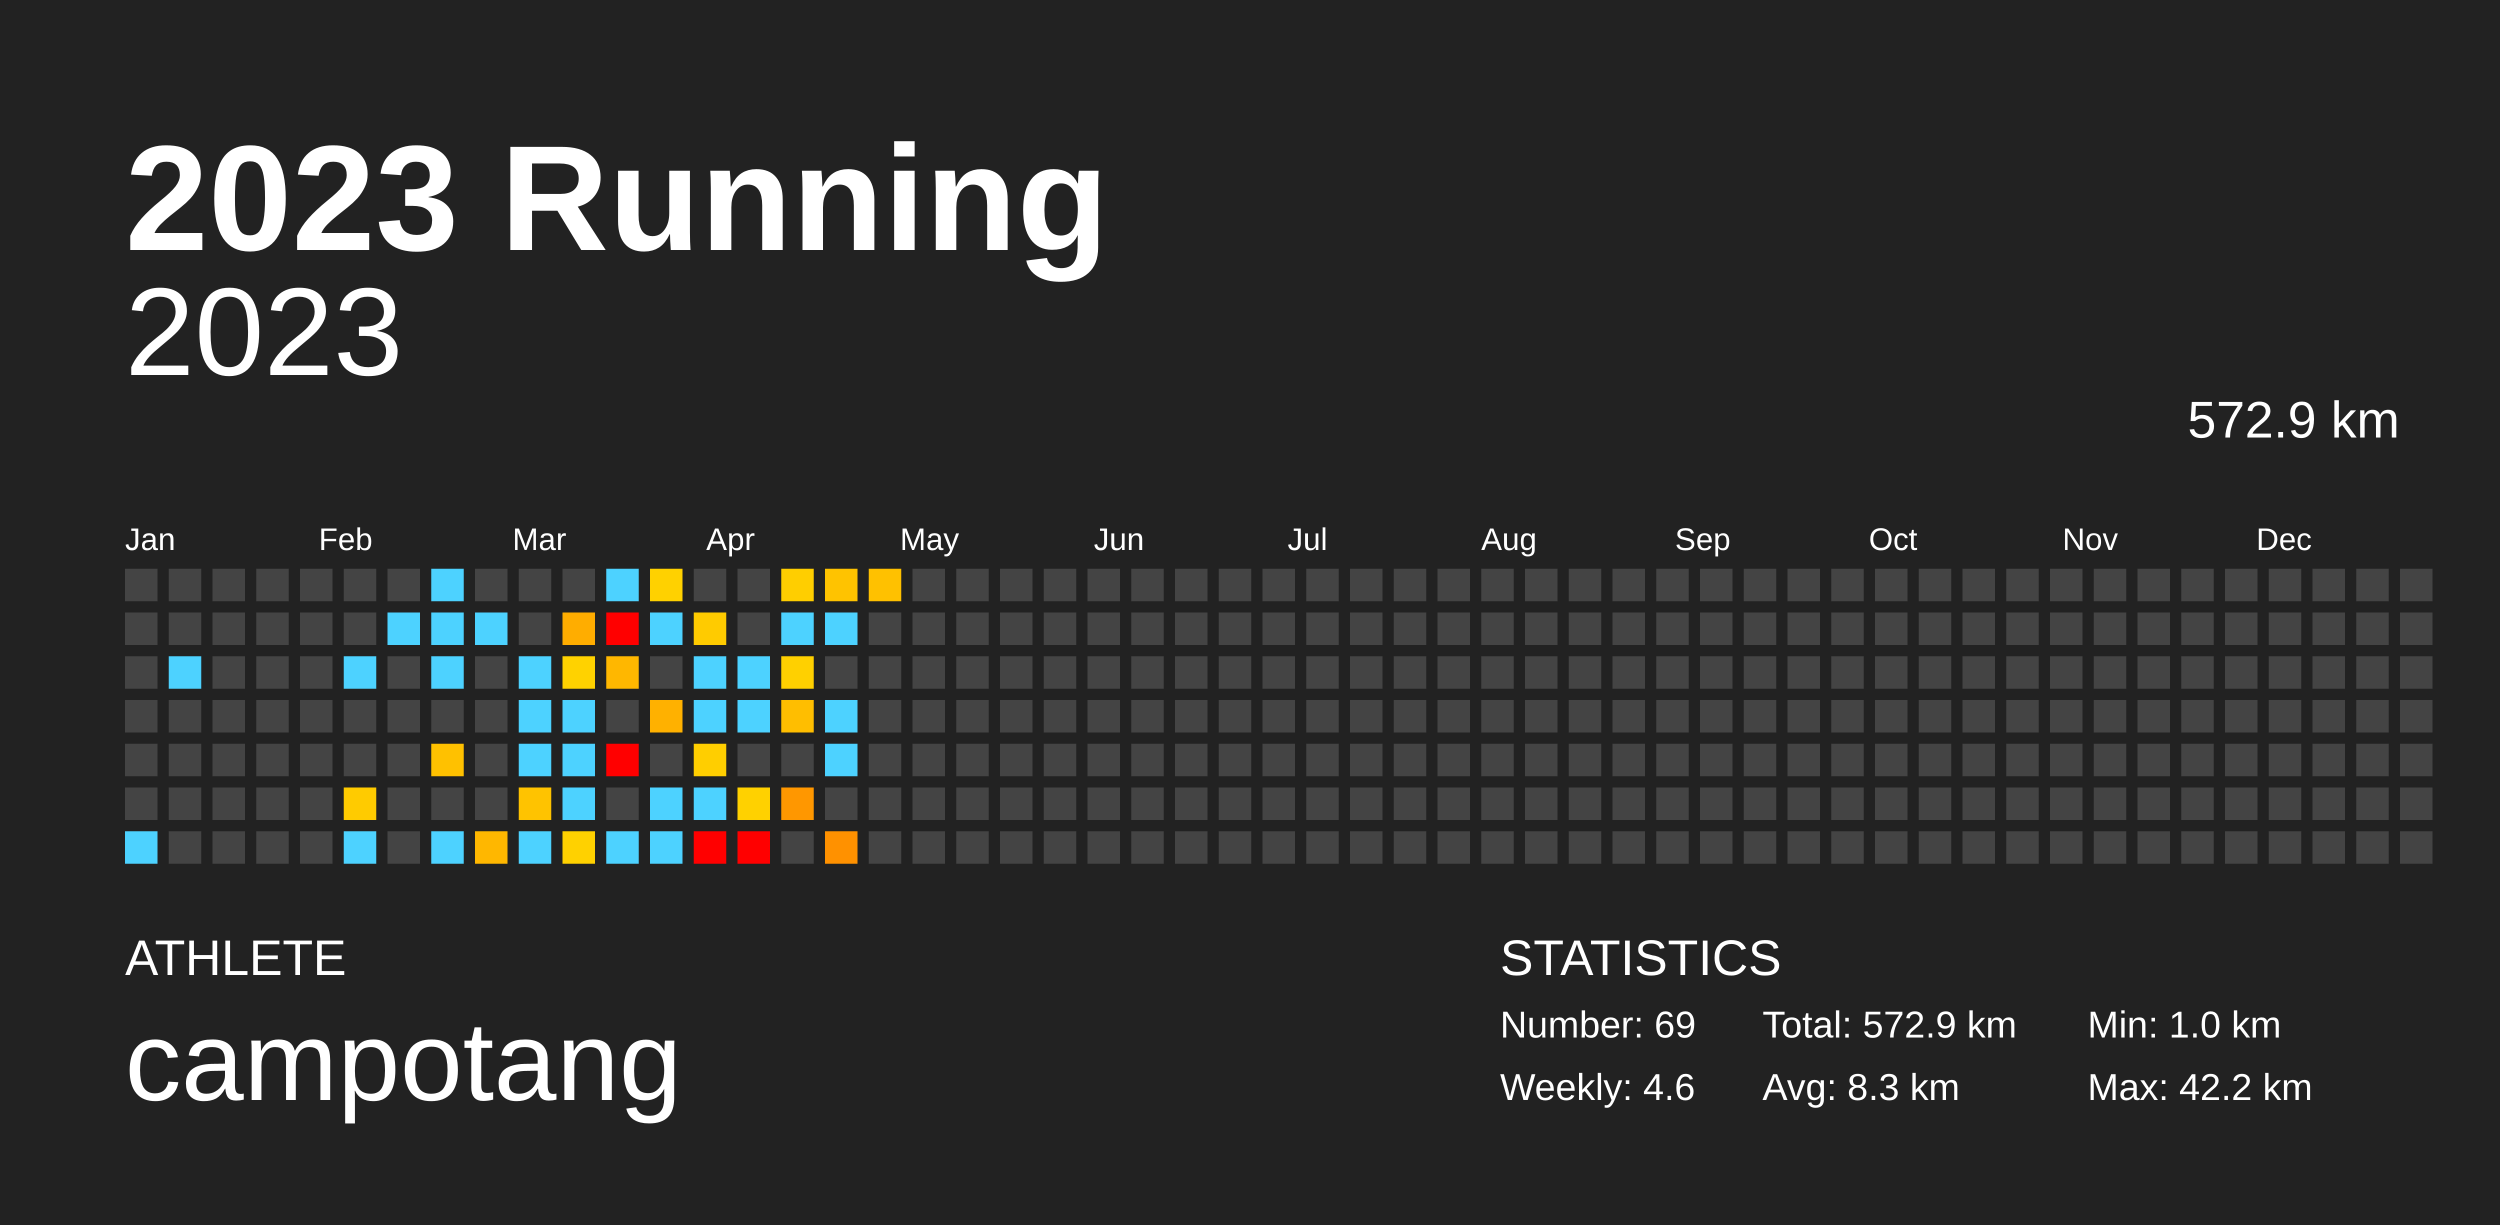
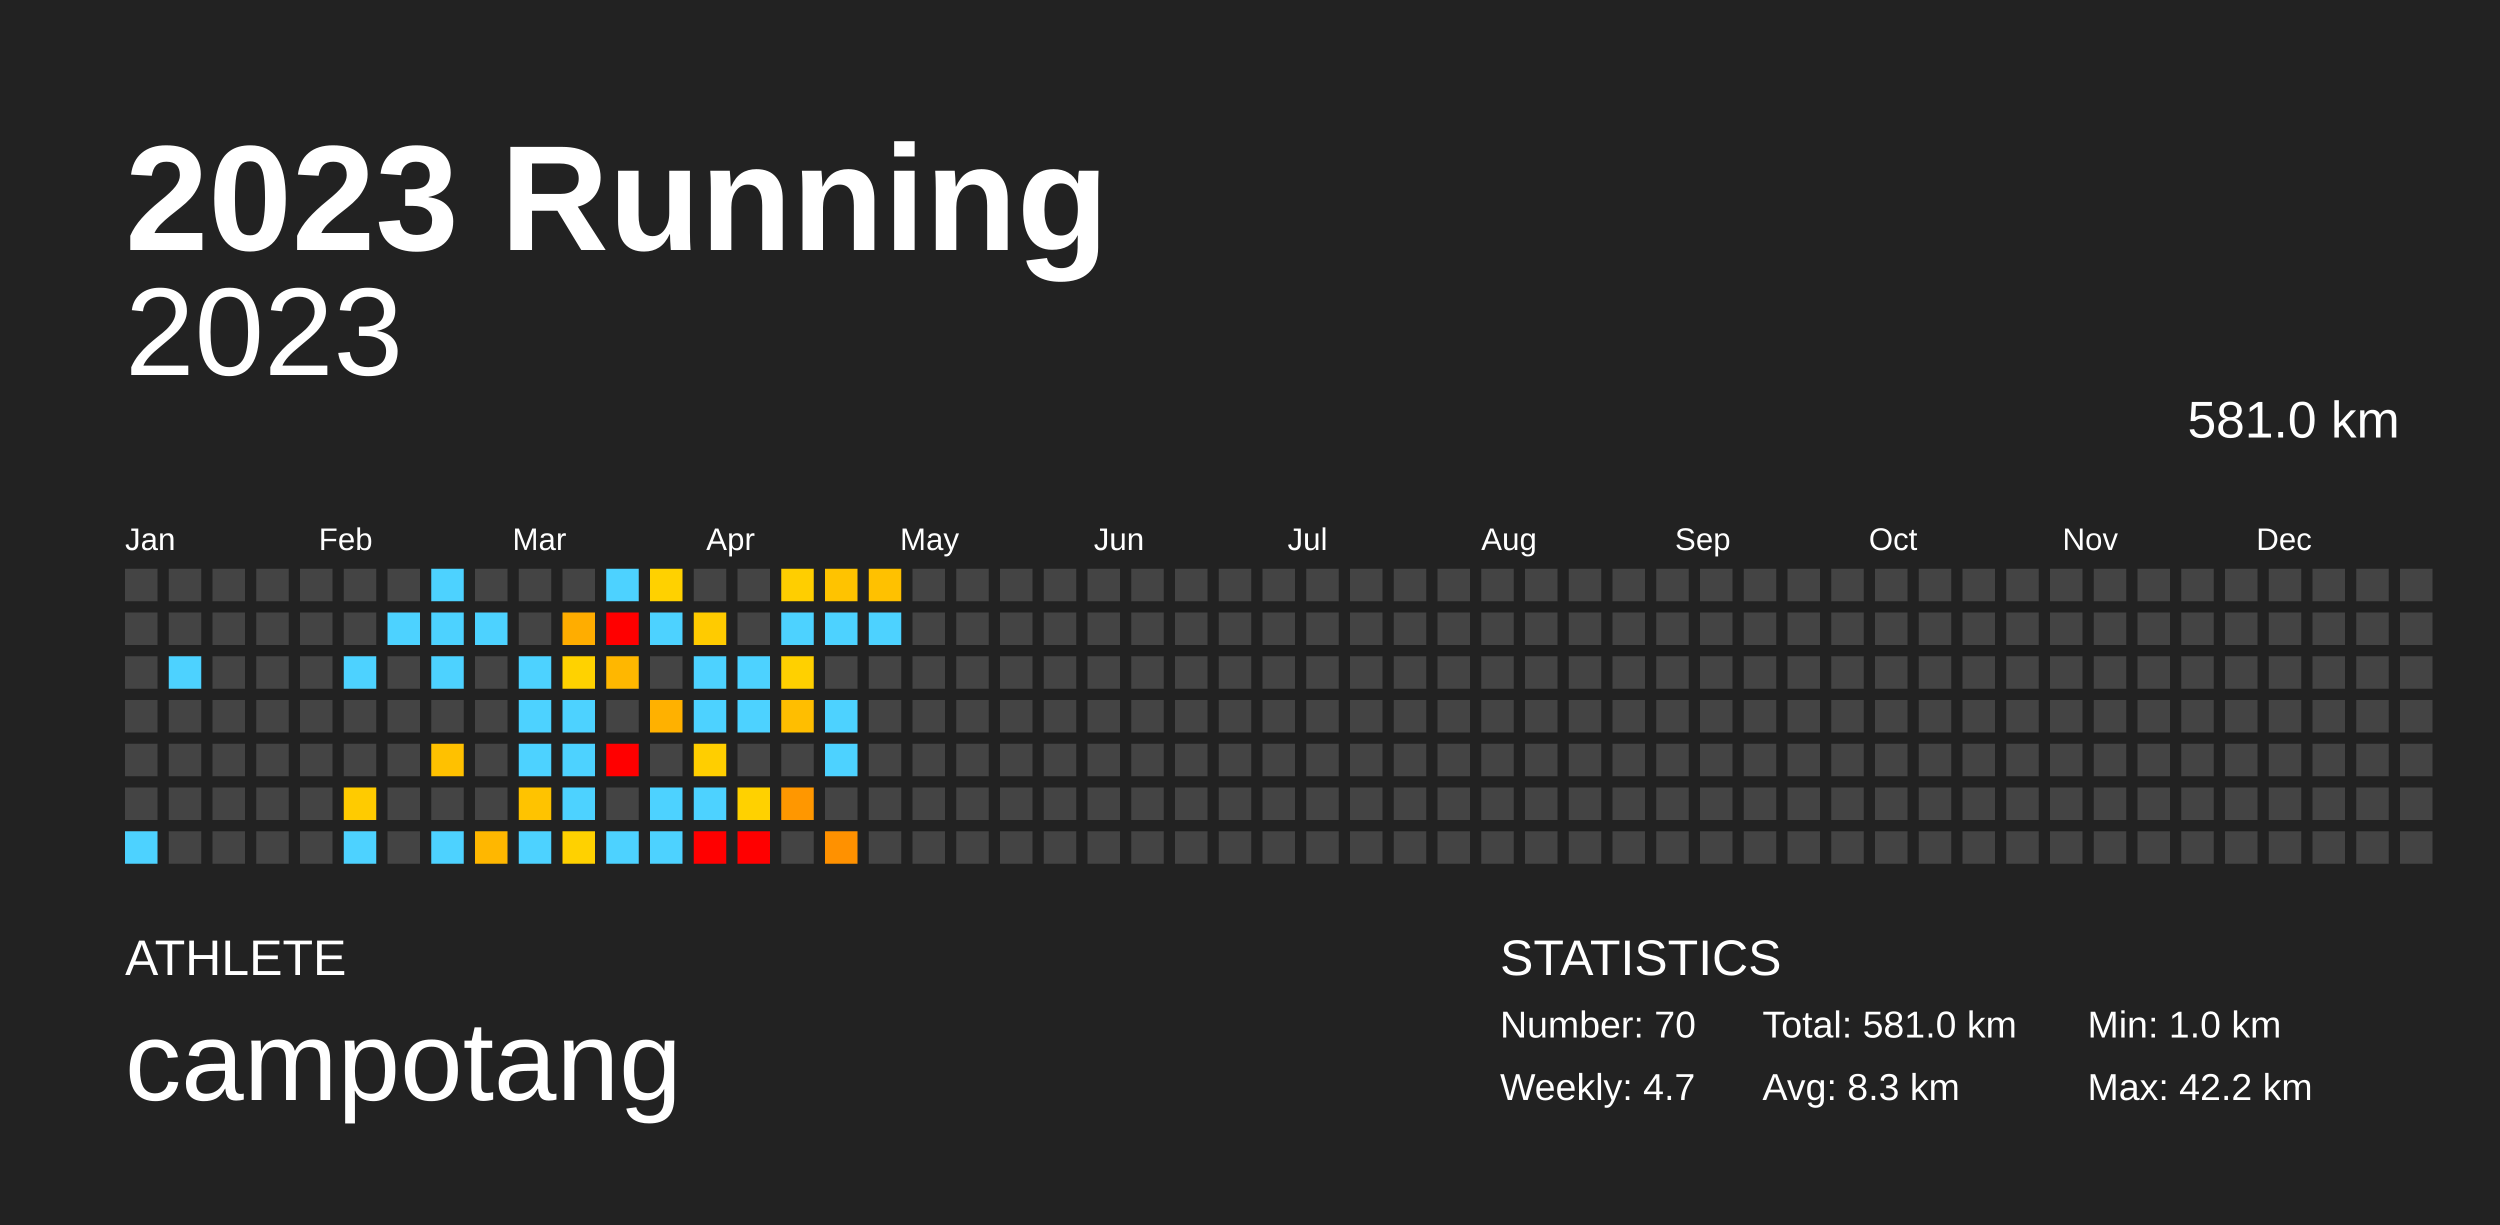
<svg xmlns="http://www.w3.org/2000/svg" baseProfile="full" height="98mm" version="1.1" viewBox="0,0,200,98" width="200mm">
  <defs />
  <rect fill="#222222" height="98" width="200" x="0" y="0" />
  <text fill="#FFFFFF" style="font-size:12px; font-family:Arial; font-weight:bold;" x="10" y="20">2023 Running</text>
  <text fill="#FFFFFF" style="font-size:4px; font-family:Arial" x="10" y="78">ATHLETE</text>
  <text fill="#FFFFFF" style="font-size:9px; font-family:Arial" x="10" y="88">campotang</text>
  <text fill="#FFFFFF" style="font-size:4px; font-family:Arial" x="120" y="78">STATISTICS</text>
-   <text fill="#FFFFFF" style="font-size:3px; font-family:Arial" x="120" y="83">Number: 69</text>
-   <text fill="#FFFFFF" style="font-size:3px; font-family:Arial" x="120" y="88">Weekly: 4.6</text>
-   <text fill="#FFFFFF" style="font-size:3px; font-family:Arial" x="141" y="83">Total: 572.9 km</text>
+   <text fill="#FFFFFF" style="font-size:3px; font-family:Arial" x="120" y="83">Number: 70</text>
+   <text fill="#FFFFFF" style="font-size:3px; font-family:Arial" x="120" y="88">Weekly: 4.7</text>
+   <text fill="#FFFFFF" style="font-size:3px; font-family:Arial" x="141" y="83">Total: 581.0 km</text>
  <text fill="#FFFFFF" style="font-size:3px; font-family:Arial" x="141" y="88">Avg: 8.3 km</text>
  <text fill="#FFFFFF" style="font-size:3px; font-family:Arial" x="167" y="83">Min: 1.0 km</text>
  <text fill="#FFFFFF" style="font-size:3px; font-family:Arial" x="167" y="88">Max: 42.2 km</text>
  <text alignment-baseline="hanging" fill="#FFFFFF" style="font-size:10.0px; font-family:Arial;" x="10" y="30">2023</text>
-   <text alignment-baseline="hanging" fill="#FFFFFF" style="font-size:4.125px; font-family:Arial;" x="175" y="35">572.9 km</text>
+   <text alignment-baseline="hanging" fill="#FFFFFF" style="font-size:4.125px; font-family:Arial;" x="175" y="35">581.0 km</text>
  <text fill="#FFFFFF" style="font-size:2.5px; font-family:Arial" x="10.0" y="44">Jan</text>
  <text fill="#FFFFFF" style="font-size:2.5px; font-family:Arial" x="25.5" y="44">Feb</text>
  <text fill="#FFFFFF" style="font-size:2.5px; font-family:Arial" x="41.0" y="44">Mar</text>
  <text fill="#FFFFFF" style="font-size:2.5px; font-family:Arial" x="56.5" y="44">Apr</text>
  <text fill="#FFFFFF" style="font-size:2.5px; font-family:Arial" x="72.0" y="44">May</text>
  <text fill="#FFFFFF" style="font-size:2.5px; font-family:Arial" x="87.5" y="44">Jun</text>
  <text fill="#FFFFFF" style="font-size:2.5px; font-family:Arial" x="103.0" y="44">Jul</text>
  <text fill="#FFFFFF" style="font-size:2.5px; font-family:Arial" x="118.5" y="44">Aug</text>
  <text fill="#FFFFFF" style="font-size:2.5px; font-family:Arial" x="134.0" y="44">Sep</text>
  <text fill="#FFFFFF" style="font-size:2.5px; font-family:Arial" x="149.5" y="44">Oct</text>
  <text fill="#FFFFFF" style="font-size:2.5px; font-family:Arial" x="165.0" y="44">Nov</text>
  <text fill="#FFFFFF" style="font-size:2.5px; font-family:Arial" x="180.5" y="44">Dec</text>
  <rect fill="#444444" height="2.6" width="2.6" x="10.0" y="45.5" />
  <rect fill="#444444" height="2.6" width="2.6" x="10.0" y="49.0" />
  <rect fill="#444444" height="2.6" width="2.6" x="10.0" y="52.5" />
  <rect fill="#444444" height="2.6" width="2.6" x="10.0" y="56.0" />
  <rect fill="#444444" height="2.6" width="2.6" x="10.0" y="59.5" />
  <rect fill="#444444" height="2.6" width="2.6" x="10.0" y="63.0" />
  <rect fill="#4dd2ff" height="2.6" width="2.6" x="10.0" y="66.5" />
  <rect fill="#444444" height="2.6" width="2.6" x="13.5" y="45.5" />
  <rect fill="#444444" height="2.6" width="2.6" x="13.5" y="49.0" />
  <rect fill="#4dd2ff" height="2.6" width="2.6" x="13.5" y="52.5" />
  <rect fill="#444444" height="2.6" width="2.6" x="13.5" y="56.0" />
  <rect fill="#444444" height="2.6" width="2.6" x="13.5" y="59.5" />
  <rect fill="#444444" height="2.6" width="2.6" x="13.5" y="63.0" />
  <rect fill="#444444" height="2.6" width="2.6" x="13.5" y="66.5" />
  <rect fill="#444444" height="2.6" width="2.6" x="17.0" y="45.5" />
  <rect fill="#444444" height="2.6" width="2.6" x="17.0" y="49.0" />
  <rect fill="#444444" height="2.6" width="2.6" x="17.0" y="52.5" />
  <rect fill="#444444" height="2.6" width="2.6" x="17.0" y="56.0" />
  <rect fill="#444444" height="2.6" width="2.6" x="17.0" y="59.5" />
  <rect fill="#444444" height="2.6" width="2.6" x="17.0" y="63.0" />
  <rect fill="#444444" height="2.6" width="2.6" x="17.0" y="66.5" />
  <rect fill="#444444" height="2.6" width="2.6" x="20.5" y="45.5" />
  <rect fill="#444444" height="2.6" width="2.6" x="20.5" y="49.0" />
  <rect fill="#444444" height="2.6" width="2.6" x="20.5" y="52.5" />
  <rect fill="#444444" height="2.6" width="2.6" x="20.5" y="56.0" />
  <rect fill="#444444" height="2.6" width="2.6" x="20.5" y="59.5" />
  <rect fill="#444444" height="2.6" width="2.6" x="20.5" y="63.0" />
  <rect fill="#444444" height="2.6" width="2.6" x="20.5" y="66.5" />
  <rect fill="#444444" height="2.6" width="2.6" x="24.0" y="45.5" />
  <rect fill="#444444" height="2.6" width="2.6" x="24.0" y="49.0" />
  <rect fill="#444444" height="2.6" width="2.6" x="24.0" y="52.5" />
  <rect fill="#444444" height="2.6" width="2.6" x="24.0" y="56.0" />
  <rect fill="#444444" height="2.6" width="2.6" x="24.0" y="59.5" />
  <rect fill="#444444" height="2.6" width="2.6" x="24.0" y="63.0" />
  <rect fill="#444444" height="2.6" width="2.6" x="24.0" y="66.5" />
  <rect fill="#444444" height="2.6" width="2.6" x="27.5" y="45.5" />
  <rect fill="#444444" height="2.6" width="2.6" x="27.5" y="49.0" />
  <rect fill="#4dd2ff" height="2.6" width="2.6" x="27.5" y="52.5" />
  <rect fill="#444444" height="2.6" width="2.6" x="27.5" y="56.0" />
  <rect fill="#444444" height="2.6" width="2.6" x="27.5" y="59.5" />
  <rect fill="#ffcb00" height="2.6" width="2.6" x="27.5" y="63.0" />
  <rect fill="#4dd2ff" height="2.6" width="2.6" x="27.5" y="66.5" />
  <rect fill="#444444" height="2.6" width="2.6" x="31.0" y="45.5" />
  <rect fill="#4dd2ff" height="2.6" width="2.6" x="31.0" y="49.0" />
  <rect fill="#444444" height="2.6" width="2.6" x="31.0" y="52.5" />
  <rect fill="#444444" height="2.6" width="2.6" x="31.0" y="56.0" />
  <rect fill="#444444" height="2.6" width="2.6" x="31.0" y="59.5" />
  <rect fill="#444444" height="2.6" width="2.6" x="31.0" y="63.0" />
  <rect fill="#444444" height="2.6" width="2.6" x="31.0" y="66.5" />
  <rect fill="#4dd2ff" height="2.6" width="2.6" x="34.5" y="45.5" />
  <rect fill="#4dd2ff" height="2.6" width="2.6" x="34.5" y="49.0" />
  <rect fill="#4dd2ff" height="2.6" width="2.6" x="34.5" y="52.5" />
  <rect fill="#444444" height="2.6" width="2.6" x="34.5" y="56.0" />
  <rect fill="#ffc100" height="2.6" width="2.6" x="34.5" y="59.5" />
  <rect fill="#444444" height="2.6" width="2.6" x="34.5" y="63.0" />
  <rect fill="#4dd2ff" height="2.6" width="2.6" x="34.5" y="66.5" />
  <rect fill="#444444" height="2.6" width="2.6" x="38.0" y="45.5" />
  <rect fill="#4dd2ff" height="2.6" width="2.6" x="38.0" y="49.0" />
  <rect fill="#444444" height="2.6" width="2.6" x="38.0" y="52.5" />
  <rect fill="#444444" height="2.6" width="2.6" x="38.0" y="56.0" />
  <rect fill="#444444" height="2.6" width="2.6" x="38.0" y="59.5" />
  <rect fill="#444444" height="2.6" width="2.6" x="38.0" y="63.0" />
  <rect fill="#ffb700" height="2.6" width="2.6" x="38.0" y="66.5" />
  <rect fill="#444444" height="2.6" width="2.6" x="41.5" y="45.5" />
  <rect fill="#444444" height="2.6" width="2.6" x="41.5" y="49.0" />
  <rect fill="#4dd2ff" height="2.6" width="2.6" x="41.5" y="52.5" />
  <rect fill="#4dd2ff" height="2.6" width="2.6" x="41.5" y="56.0" />
  <rect fill="#4dd2ff" height="2.6" width="2.6" x="41.5" y="59.5" />
  <rect fill="#ffc300" height="2.6" width="2.6" x="41.5" y="63.0" />
  <rect fill="#4dd2ff" height="2.6" width="2.6" x="41.5" y="66.5" />
  <rect fill="#444444" height="2.6" width="2.6" x="45.0" y="45.5" />
  <rect fill="#ffad00" height="2.6" width="2.6" x="45.0" y="49.0" />
  <rect fill="#ffd200" height="2.6" width="2.6" x="45.0" y="52.5" />
  <rect fill="#4dd2ff" height="2.6" width="2.6" x="45.0" y="56.0" />
  <rect fill="#4dd2ff" height="2.6" width="2.6" x="45.0" y="59.5" />
  <rect fill="#4dd2ff" height="2.6" width="2.6" x="45.0" y="63.0" />
  <rect fill="#ffd100" height="2.6" width="2.6" x="45.0" y="66.5" />
  <rect fill="#4dd2ff" height="2.6" width="2.6" x="48.5" y="45.5" />
  <rect fill="red" height="2.6" width="2.6" x="48.5" y="49.0" />
  <rect fill="#ffb700" height="2.6" width="2.6" x="48.5" y="52.5" />
  <rect fill="#444444" height="2.6" width="2.6" x="48.5" y="56.0" />
  <rect fill="red" height="2.6" width="2.6" x="48.5" y="59.5" />
  <rect fill="#444444" height="2.6" width="2.6" x="48.5" y="63.0" />
  <rect fill="#4dd2ff" height="2.6" width="2.6" x="48.5" y="66.5" />
  <rect fill="#ffd100" height="2.6" width="2.6" x="52.0" y="45.5" />
  <rect fill="#4dd2ff" height="2.6" width="2.6" x="52.0" y="49.0" />
  <rect fill="#444444" height="2.6" width="2.6" x="52.0" y="52.5" />
  <rect fill="#ffb100" height="2.6" width="2.6" x="52.0" y="56.0" />
  <rect fill="#444444" height="2.6" width="2.6" x="52.0" y="59.5" />
  <rect fill="#4dd2ff" height="2.6" width="2.6" x="52.0" y="63.0" />
  <rect fill="#4dd2ff" height="2.6" width="2.6" x="52.0" y="66.5" />
  <rect fill="#444444" height="2.6" width="2.6" x="55.5" y="45.5" />
  <rect fill="#ffcb00" height="2.6" width="2.6" x="55.5" y="49.0" />
  <rect fill="#4dd2ff" height="2.6" width="2.6" x="55.5" y="52.5" />
  <rect fill="#4dd2ff" height="2.6" width="2.6" x="55.5" y="56.0" />
  <rect fill="#ffce00" height="2.6" width="2.6" x="55.5" y="59.5" />
  <rect fill="#4dd2ff" height="2.6" width="2.6" x="55.5" y="63.0" />
  <rect fill="red" height="2.6" width="2.6" x="55.5" y="66.5" />
  <rect fill="#444444" height="2.6" width="2.6" x="59.0" y="45.5" />
  <rect fill="#444444" height="2.6" width="2.6" x="59.0" y="49.0" />
  <rect fill="#4dd2ff" height="2.6" width="2.6" x="59.0" y="52.5" />
  <rect fill="#4dd2ff" height="2.6" width="2.6" x="59.0" y="56.0" />
  <rect fill="#444444" height="2.6" width="2.6" x="59.0" y="59.5" />
  <rect fill="#ffd100" height="2.6" width="2.6" x="59.0" y="63.0" />
  <rect fill="red" height="2.6" width="2.6" x="59.0" y="66.5" />
  <rect fill="#ffce00" height="2.6" width="2.6" x="62.5" y="45.5" />
  <rect fill="#4dd2ff" height="2.6" width="2.6" x="62.5" y="49.0" />
  <rect fill="#ffd000" height="2.6" width="2.6" x="62.5" y="52.5" />
  <rect fill="#ffbe00" height="2.6" width="2.6" x="62.5" y="56.0" />
  <rect fill="#444444" height="2.6" width="2.6" x="62.5" y="59.5" />
  <rect fill="#ff9700" height="2.6" width="2.6" x="62.5" y="63.0" />
  <rect fill="#444444" height="2.6" width="2.6" x="62.5" y="66.5" />
  <rect fill="#ffc300" height="2.6" width="2.6" x="66.0" y="45.5" />
  <rect fill="#4dd2ff" height="2.6" width="2.6" x="66.0" y="49.0" />
  <rect fill="#444444" height="2.6" width="2.6" x="66.0" y="52.5" />
  <rect fill="#4dd2ff" height="2.6" width="2.6" x="66.0" y="56.0" />
  <rect fill="#4dd2ff" height="2.6" width="2.6" x="66.0" y="59.5" />
  <rect fill="#444444" height="2.6" width="2.6" x="66.0" y="63.0" />
  <rect fill="#ff9100" height="2.6" width="2.6" x="66.0" y="66.5" />
  <rect fill="#ffc100" height="2.6" width="2.6" x="69.5" y="45.5" />
-   <rect fill="#444444" height="2.6" width="2.6" x="69.5" y="49.0" />
+   <rect fill="#4dd2ff" height="2.6" width="2.6" x="69.5" y="49.0" />
  <rect fill="#444444" height="2.6" width="2.6" x="69.5" y="52.5" />
  <rect fill="#444444" height="2.6" width="2.6" x="69.5" y="56.0" />
  <rect fill="#444444" height="2.6" width="2.6" x="69.5" y="59.5" />
  <rect fill="#444444" height="2.6" width="2.6" x="69.5" y="63.0" />
  <rect fill="#444444" height="2.6" width="2.6" x="69.5" y="66.5" />
  <rect fill="#444444" height="2.6" width="2.6" x="73.0" y="45.5" />
  <rect fill="#444444" height="2.6" width="2.6" x="73.0" y="49.0" />
  <rect fill="#444444" height="2.6" width="2.6" x="73.0" y="52.5" />
  <rect fill="#444444" height="2.6" width="2.6" x="73.0" y="56.0" />
  <rect fill="#444444" height="2.6" width="2.6" x="73.0" y="59.5" />
  <rect fill="#444444" height="2.6" width="2.6" x="73.0" y="63.0" />
  <rect fill="#444444" height="2.6" width="2.6" x="73.0" y="66.5" />
  <rect fill="#444444" height="2.6" width="2.6" x="76.5" y="45.5" />
  <rect fill="#444444" height="2.6" width="2.6" x="76.5" y="49.0" />
  <rect fill="#444444" height="2.6" width="2.6" x="76.5" y="52.5" />
  <rect fill="#444444" height="2.6" width="2.6" x="76.5" y="56.0" />
  <rect fill="#444444" height="2.6" width="2.6" x="76.5" y="59.5" />
  <rect fill="#444444" height="2.6" width="2.6" x="76.5" y="63.0" />
  <rect fill="#444444" height="2.6" width="2.6" x="76.5" y="66.5" />
  <rect fill="#444444" height="2.6" width="2.6" x="80.0" y="45.5" />
  <rect fill="#444444" height="2.6" width="2.6" x="80.0" y="49.0" />
  <rect fill="#444444" height="2.6" width="2.6" x="80.0" y="52.5" />
  <rect fill="#444444" height="2.6" width="2.6" x="80.0" y="56.0" />
  <rect fill="#444444" height="2.6" width="2.6" x="80.0" y="59.5" />
  <rect fill="#444444" height="2.6" width="2.6" x="80.0" y="63.0" />
  <rect fill="#444444" height="2.6" width="2.6" x="80.0" y="66.5" />
  <rect fill="#444444" height="2.6" width="2.6" x="83.5" y="45.5" />
  <rect fill="#444444" height="2.6" width="2.6" x="83.5" y="49.0" />
  <rect fill="#444444" height="2.6" width="2.6" x="83.5" y="52.5" />
  <rect fill="#444444" height="2.6" width="2.6" x="83.5" y="56.0" />
  <rect fill="#444444" height="2.6" width="2.6" x="83.5" y="59.5" />
  <rect fill="#444444" height="2.6" width="2.6" x="83.5" y="63.0" />
  <rect fill="#444444" height="2.6" width="2.6" x="83.5" y="66.5" />
  <rect fill="#444444" height="2.6" width="2.6" x="87.0" y="45.5" />
  <rect fill="#444444" height="2.6" width="2.6" x="87.0" y="49.0" />
  <rect fill="#444444" height="2.6" width="2.6" x="87.0" y="52.5" />
  <rect fill="#444444" height="2.6" width="2.6" x="87.0" y="56.0" />
  <rect fill="#444444" height="2.6" width="2.6" x="87.0" y="59.5" />
  <rect fill="#444444" height="2.6" width="2.6" x="87.0" y="63.0" />
  <rect fill="#444444" height="2.6" width="2.6" x="87.0" y="66.5" />
  <rect fill="#444444" height="2.6" width="2.6" x="90.5" y="45.5" />
  <rect fill="#444444" height="2.6" width="2.6" x="90.5" y="49.0" />
  <rect fill="#444444" height="2.6" width="2.6" x="90.5" y="52.5" />
  <rect fill="#444444" height="2.6" width="2.6" x="90.5" y="56.0" />
  <rect fill="#444444" height="2.6" width="2.6" x="90.5" y="59.5" />
  <rect fill="#444444" height="2.6" width="2.6" x="90.5" y="63.0" />
  <rect fill="#444444" height="2.6" width="2.6" x="90.5" y="66.5" />
  <rect fill="#444444" height="2.6" width="2.6" x="94.0" y="45.5" />
  <rect fill="#444444" height="2.6" width="2.6" x="94.0" y="49.0" />
  <rect fill="#444444" height="2.6" width="2.6" x="94.0" y="52.5" />
  <rect fill="#444444" height="2.6" width="2.6" x="94.0" y="56.0" />
  <rect fill="#444444" height="2.6" width="2.6" x="94.0" y="59.5" />
  <rect fill="#444444" height="2.6" width="2.6" x="94.0" y="63.0" />
  <rect fill="#444444" height="2.6" width="2.6" x="94.0" y="66.5" />
  <rect fill="#444444" height="2.6" width="2.6" x="97.5" y="45.5" />
  <rect fill="#444444" height="2.6" width="2.6" x="97.5" y="49.0" />
  <rect fill="#444444" height="2.6" width="2.6" x="97.5" y="52.5" />
  <rect fill="#444444" height="2.6" width="2.6" x="97.5" y="56.0" />
  <rect fill="#444444" height="2.6" width="2.6" x="97.5" y="59.5" />
  <rect fill="#444444" height="2.6" width="2.6" x="97.5" y="63.0" />
  <rect fill="#444444" height="2.6" width="2.6" x="97.5" y="66.5" />
  <rect fill="#444444" height="2.6" width="2.6" x="101.0" y="45.5" />
  <rect fill="#444444" height="2.6" width="2.6" x="101.0" y="49.0" />
  <rect fill="#444444" height="2.6" width="2.6" x="101.0" y="52.5" />
  <rect fill="#444444" height="2.6" width="2.6" x="101.0" y="56.0" />
  <rect fill="#444444" height="2.6" width="2.6" x="101.0" y="59.5" />
  <rect fill="#444444" height="2.6" width="2.6" x="101.0" y="63.0" />
  <rect fill="#444444" height="2.6" width="2.6" x="101.0" y="66.5" />
  <rect fill="#444444" height="2.6" width="2.6" x="104.5" y="45.5" />
  <rect fill="#444444" height="2.6" width="2.6" x="104.5" y="49.0" />
  <rect fill="#444444" height="2.6" width="2.6" x="104.5" y="52.5" />
  <rect fill="#444444" height="2.6" width="2.6" x="104.5" y="56.0" />
  <rect fill="#444444" height="2.6" width="2.6" x="104.5" y="59.5" />
  <rect fill="#444444" height="2.6" width="2.6" x="104.5" y="63.0" />
  <rect fill="#444444" height="2.6" width="2.6" x="104.5" y="66.5" />
  <rect fill="#444444" height="2.6" width="2.6" x="108.0" y="45.5" />
  <rect fill="#444444" height="2.6" width="2.6" x="108.0" y="49.0" />
  <rect fill="#444444" height="2.6" width="2.6" x="108.0" y="52.5" />
  <rect fill="#444444" height="2.6" width="2.6" x="108.0" y="56.0" />
  <rect fill="#444444" height="2.6" width="2.6" x="108.0" y="59.5" />
  <rect fill="#444444" height="2.6" width="2.6" x="108.0" y="63.0" />
  <rect fill="#444444" height="2.6" width="2.6" x="108.0" y="66.5" />
  <rect fill="#444444" height="2.6" width="2.6" x="111.5" y="45.5" />
  <rect fill="#444444" height="2.6" width="2.6" x="111.5" y="49.0" />
  <rect fill="#444444" height="2.6" width="2.6" x="111.5" y="52.5" />
  <rect fill="#444444" height="2.6" width="2.6" x="111.5" y="56.0" />
  <rect fill="#444444" height="2.6" width="2.6" x="111.5" y="59.5" />
  <rect fill="#444444" height="2.6" width="2.6" x="111.5" y="63.0" />
  <rect fill="#444444" height="2.6" width="2.6" x="111.5" y="66.5" />
  <rect fill="#444444" height="2.6" width="2.6" x="115.0" y="45.5" />
  <rect fill="#444444" height="2.6" width="2.6" x="115.0" y="49.0" />
  <rect fill="#444444" height="2.6" width="2.6" x="115.0" y="52.5" />
  <rect fill="#444444" height="2.6" width="2.6" x="115.0" y="56.0" />
  <rect fill="#444444" height="2.6" width="2.6" x="115.0" y="59.5" />
  <rect fill="#444444" height="2.6" width="2.6" x="115.0" y="63.0" />
  <rect fill="#444444" height="2.6" width="2.6" x="115.0" y="66.5" />
  <rect fill="#444444" height="2.6" width="2.6" x="118.5" y="45.5" />
  <rect fill="#444444" height="2.6" width="2.6" x="118.5" y="49.0" />
  <rect fill="#444444" height="2.6" width="2.6" x="118.5" y="52.5" />
  <rect fill="#444444" height="2.6" width="2.6" x="118.5" y="56.0" />
  <rect fill="#444444" height="2.6" width="2.6" x="118.5" y="59.5" />
  <rect fill="#444444" height="2.6" width="2.6" x="118.5" y="63.0" />
  <rect fill="#444444" height="2.6" width="2.6" x="118.5" y="66.5" />
  <rect fill="#444444" height="2.6" width="2.6" x="122.0" y="45.5" />
  <rect fill="#444444" height="2.6" width="2.6" x="122.0" y="49.0" />
  <rect fill="#444444" height="2.6" width="2.6" x="122.0" y="52.5" />
  <rect fill="#444444" height="2.6" width="2.6" x="122.0" y="56.0" />
  <rect fill="#444444" height="2.6" width="2.6" x="122.0" y="59.5" />
  <rect fill="#444444" height="2.6" width="2.6" x="122.0" y="63.0" />
  <rect fill="#444444" height="2.6" width="2.6" x="122.0" y="66.5" />
  <rect fill="#444444" height="2.6" width="2.6" x="125.5" y="45.5" />
  <rect fill="#444444" height="2.6" width="2.6" x="125.5" y="49.0" />
  <rect fill="#444444" height="2.6" width="2.6" x="125.5" y="52.5" />
  <rect fill="#444444" height="2.6" width="2.6" x="125.5" y="56.0" />
  <rect fill="#444444" height="2.6" width="2.6" x="125.5" y="59.5" />
  <rect fill="#444444" height="2.6" width="2.6" x="125.5" y="63.0" />
  <rect fill="#444444" height="2.6" width="2.6" x="125.5" y="66.5" />
  <rect fill="#444444" height="2.6" width="2.6" x="129.0" y="45.5" />
  <rect fill="#444444" height="2.6" width="2.6" x="129.0" y="49.0" />
  <rect fill="#444444" height="2.6" width="2.6" x="129.0" y="52.5" />
  <rect fill="#444444" height="2.6" width="2.6" x="129.0" y="56.0" />
  <rect fill="#444444" height="2.6" width="2.6" x="129.0" y="59.5" />
  <rect fill="#444444" height="2.6" width="2.6" x="129.0" y="63.0" />
  <rect fill="#444444" height="2.6" width="2.6" x="129.0" y="66.5" />
  <rect fill="#444444" height="2.6" width="2.6" x="132.5" y="45.5" />
  <rect fill="#444444" height="2.6" width="2.6" x="132.5" y="49.0" />
  <rect fill="#444444" height="2.6" width="2.6" x="132.5" y="52.5" />
  <rect fill="#444444" height="2.6" width="2.6" x="132.5" y="56.0" />
  <rect fill="#444444" height="2.6" width="2.6" x="132.5" y="59.5" />
  <rect fill="#444444" height="2.6" width="2.6" x="132.5" y="63.0" />
  <rect fill="#444444" height="2.6" width="2.6" x="132.5" y="66.5" />
  <rect fill="#444444" height="2.6" width="2.6" x="136.0" y="45.5" />
  <rect fill="#444444" height="2.6" width="2.6" x="136.0" y="49.0" />
  <rect fill="#444444" height="2.6" width="2.6" x="136.0" y="52.5" />
  <rect fill="#444444" height="2.6" width="2.6" x="136.0" y="56.0" />
  <rect fill="#444444" height="2.6" width="2.6" x="136.0" y="59.5" />
  <rect fill="#444444" height="2.6" width="2.6" x="136.0" y="63.0" />
  <rect fill="#444444" height="2.6" width="2.6" x="136.0" y="66.5" />
  <rect fill="#444444" height="2.6" width="2.6" x="139.5" y="45.5" />
  <rect fill="#444444" height="2.6" width="2.6" x="139.5" y="49.0" />
  <rect fill="#444444" height="2.6" width="2.6" x="139.5" y="52.5" />
  <rect fill="#444444" height="2.6" width="2.6" x="139.5" y="56.0" />
  <rect fill="#444444" height="2.6" width="2.6" x="139.5" y="59.5" />
  <rect fill="#444444" height="2.6" width="2.6" x="139.5" y="63.0" />
  <rect fill="#444444" height="2.6" width="2.6" x="139.5" y="66.5" />
  <rect fill="#444444" height="2.6" width="2.6" x="143.0" y="45.5" />
  <rect fill="#444444" height="2.6" width="2.6" x="143.0" y="49.0" />
  <rect fill="#444444" height="2.6" width="2.6" x="143.0" y="52.5" />
  <rect fill="#444444" height="2.6" width="2.6" x="143.0" y="56.0" />
  <rect fill="#444444" height="2.6" width="2.6" x="143.0" y="59.5" />
  <rect fill="#444444" height="2.6" width="2.6" x="143.0" y="63.0" />
  <rect fill="#444444" height="2.6" width="2.6" x="143.0" y="66.5" />
  <rect fill="#444444" height="2.6" width="2.6" x="146.5" y="45.5" />
  <rect fill="#444444" height="2.6" width="2.6" x="146.5" y="49.0" />
  <rect fill="#444444" height="2.6" width="2.6" x="146.5" y="52.5" />
  <rect fill="#444444" height="2.6" width="2.6" x="146.5" y="56.0" />
  <rect fill="#444444" height="2.6" width="2.6" x="146.5" y="59.5" />
  <rect fill="#444444" height="2.6" width="2.6" x="146.5" y="63.0" />
  <rect fill="#444444" height="2.6" width="2.6" x="146.5" y="66.5" />
  <rect fill="#444444" height="2.6" width="2.6" x="150.0" y="45.5" />
  <rect fill="#444444" height="2.6" width="2.6" x="150.0" y="49.0" />
  <rect fill="#444444" height="2.6" width="2.6" x="150.0" y="52.5" />
  <rect fill="#444444" height="2.6" width="2.6" x="150.0" y="56.0" />
  <rect fill="#444444" height="2.6" width="2.6" x="150.0" y="59.5" />
  <rect fill="#444444" height="2.6" width="2.6" x="150.0" y="63.0" />
  <rect fill="#444444" height="2.6" width="2.6" x="150.0" y="66.5" />
  <rect fill="#444444" height="2.6" width="2.6" x="153.5" y="45.5" />
  <rect fill="#444444" height="2.6" width="2.6" x="153.5" y="49.0" />
  <rect fill="#444444" height="2.6" width="2.6" x="153.5" y="52.5" />
  <rect fill="#444444" height="2.6" width="2.6" x="153.5" y="56.0" />
  <rect fill="#444444" height="2.6" width="2.6" x="153.5" y="59.5" />
  <rect fill="#444444" height="2.6" width="2.6" x="153.5" y="63.0" />
  <rect fill="#444444" height="2.6" width="2.6" x="153.5" y="66.5" />
  <rect fill="#444444" height="2.6" width="2.6" x="157.0" y="45.5" />
  <rect fill="#444444" height="2.6" width="2.6" x="157.0" y="49.0" />
  <rect fill="#444444" height="2.6" width="2.6" x="157.0" y="52.5" />
  <rect fill="#444444" height="2.6" width="2.6" x="157.0" y="56.0" />
  <rect fill="#444444" height="2.6" width="2.6" x="157.0" y="59.5" />
  <rect fill="#444444" height="2.6" width="2.6" x="157.0" y="63.0" />
  <rect fill="#444444" height="2.6" width="2.6" x="157.0" y="66.5" />
  <rect fill="#444444" height="2.6" width="2.6" x="160.5" y="45.5" />
  <rect fill="#444444" height="2.6" width="2.6" x="160.5" y="49.0" />
  <rect fill="#444444" height="2.6" width="2.6" x="160.5" y="52.5" />
  <rect fill="#444444" height="2.6" width="2.6" x="160.5" y="56.0" />
  <rect fill="#444444" height="2.6" width="2.6" x="160.5" y="59.5" />
  <rect fill="#444444" height="2.6" width="2.6" x="160.5" y="63.0" />
  <rect fill="#444444" height="2.6" width="2.6" x="160.5" y="66.5" />
  <rect fill="#444444" height="2.6" width="2.6" x="164.0" y="45.5" />
  <rect fill="#444444" height="2.6" width="2.6" x="164.0" y="49.0" />
  <rect fill="#444444" height="2.6" width="2.6" x="164.0" y="52.5" />
  <rect fill="#444444" height="2.6" width="2.6" x="164.0" y="56.0" />
  <rect fill="#444444" height="2.6" width="2.6" x="164.0" y="59.5" />
  <rect fill="#444444" height="2.6" width="2.6" x="164.0" y="63.0" />
  <rect fill="#444444" height="2.6" width="2.6" x="164.0" y="66.5" />
  <rect fill="#444444" height="2.6" width="2.6" x="167.5" y="45.5" />
  <rect fill="#444444" height="2.6" width="2.6" x="167.5" y="49.0" />
  <rect fill="#444444" height="2.6" width="2.6" x="167.5" y="52.5" />
  <rect fill="#444444" height="2.6" width="2.6" x="167.5" y="56.0" />
  <rect fill="#444444" height="2.6" width="2.6" x="167.5" y="59.5" />
  <rect fill="#444444" height="2.6" width="2.6" x="167.5" y="63.0" />
  <rect fill="#444444" height="2.6" width="2.6" x="167.5" y="66.5" />
  <rect fill="#444444" height="2.6" width="2.6" x="171.0" y="45.5" />
  <rect fill="#444444" height="2.6" width="2.6" x="171.0" y="49.0" />
  <rect fill="#444444" height="2.6" width="2.6" x="171.0" y="52.5" />
  <rect fill="#444444" height="2.6" width="2.6" x="171.0" y="56.0" />
  <rect fill="#444444" height="2.6" width="2.6" x="171.0" y="59.5" />
  <rect fill="#444444" height="2.6" width="2.6" x="171.0" y="63.0" />
  <rect fill="#444444" height="2.6" width="2.6" x="171.0" y="66.5" />
  <rect fill="#444444" height="2.6" width="2.6" x="174.5" y="45.5" />
  <rect fill="#444444" height="2.6" width="2.6" x="174.5" y="49.0" />
  <rect fill="#444444" height="2.6" width="2.6" x="174.5" y="52.5" />
  <rect fill="#444444" height="2.6" width="2.6" x="174.5" y="56.0" />
  <rect fill="#444444" height="2.6" width="2.6" x="174.5" y="59.5" />
  <rect fill="#444444" height="2.6" width="2.6" x="174.5" y="63.0" />
  <rect fill="#444444" height="2.6" width="2.6" x="174.5" y="66.5" />
  <rect fill="#444444" height="2.6" width="2.6" x="178.0" y="45.5" />
  <rect fill="#444444" height="2.6" width="2.6" x="178.0" y="49.0" />
  <rect fill="#444444" height="2.6" width="2.6" x="178.0" y="52.5" />
  <rect fill="#444444" height="2.6" width="2.6" x="178.0" y="56.0" />
  <rect fill="#444444" height="2.6" width="2.6" x="178.0" y="59.5" />
  <rect fill="#444444" height="2.6" width="2.6" x="178.0" y="63.0" />
  <rect fill="#444444" height="2.6" width="2.6" x="178.0" y="66.5" />
  <rect fill="#444444" height="2.6" width="2.6" x="181.5" y="45.5" />
  <rect fill="#444444" height="2.6" width="2.6" x="181.5" y="49.0" />
  <rect fill="#444444" height="2.6" width="2.6" x="181.5" y="52.5" />
  <rect fill="#444444" height="2.6" width="2.6" x="181.5" y="56.0" />
  <rect fill="#444444" height="2.6" width="2.6" x="181.5" y="59.5" />
  <rect fill="#444444" height="2.6" width="2.6" x="181.5" y="63.0" />
  <rect fill="#444444" height="2.6" width="2.6" x="181.5" y="66.5" />
  <rect fill="#444444" height="2.6" width="2.6" x="185.0" y="45.5" />
  <rect fill="#444444" height="2.6" width="2.6" x="185.0" y="49.0" />
  <rect fill="#444444" height="2.6" width="2.6" x="185.0" y="52.5" />
  <rect fill="#444444" height="2.6" width="2.6" x="185.0" y="56.0" />
  <rect fill="#444444" height="2.6" width="2.6" x="185.0" y="59.5" />
  <rect fill="#444444" height="2.6" width="2.6" x="185.0" y="63.0" />
  <rect fill="#444444" height="2.6" width="2.6" x="185.0" y="66.5" />
  <rect fill="#444444" height="2.6" width="2.6" x="188.5" y="45.5" />
  <rect fill="#444444" height="2.6" width="2.6" x="188.5" y="49.0" />
  <rect fill="#444444" height="2.6" width="2.6" x="188.5" y="52.5" />
  <rect fill="#444444" height="2.6" width="2.6" x="188.5" y="56.0" />
  <rect fill="#444444" height="2.6" width="2.6" x="188.5" y="59.5" />
  <rect fill="#444444" height="2.6" width="2.6" x="188.5" y="63.0" />
  <rect fill="#444444" height="2.6" width="2.6" x="188.5" y="66.5" />
  <rect fill="#444444" height="2.6" width="2.6" x="192.0" y="45.5" />
  <rect fill="#444444" height="2.6" width="2.6" x="192.0" y="49.0" />
  <rect fill="#444444" height="2.6" width="2.6" x="192.0" y="52.5" />
  <rect fill="#444444" height="2.6" width="2.6" x="192.0" y="56.0" />
  <rect fill="#444444" height="2.6" width="2.6" x="192.0" y="59.5" />
  <rect fill="#444444" height="2.6" width="2.6" x="192.0" y="63.0" />
  <rect fill="#444444" height="2.6" width="2.6" x="192.0" y="66.5" />
</svg>
